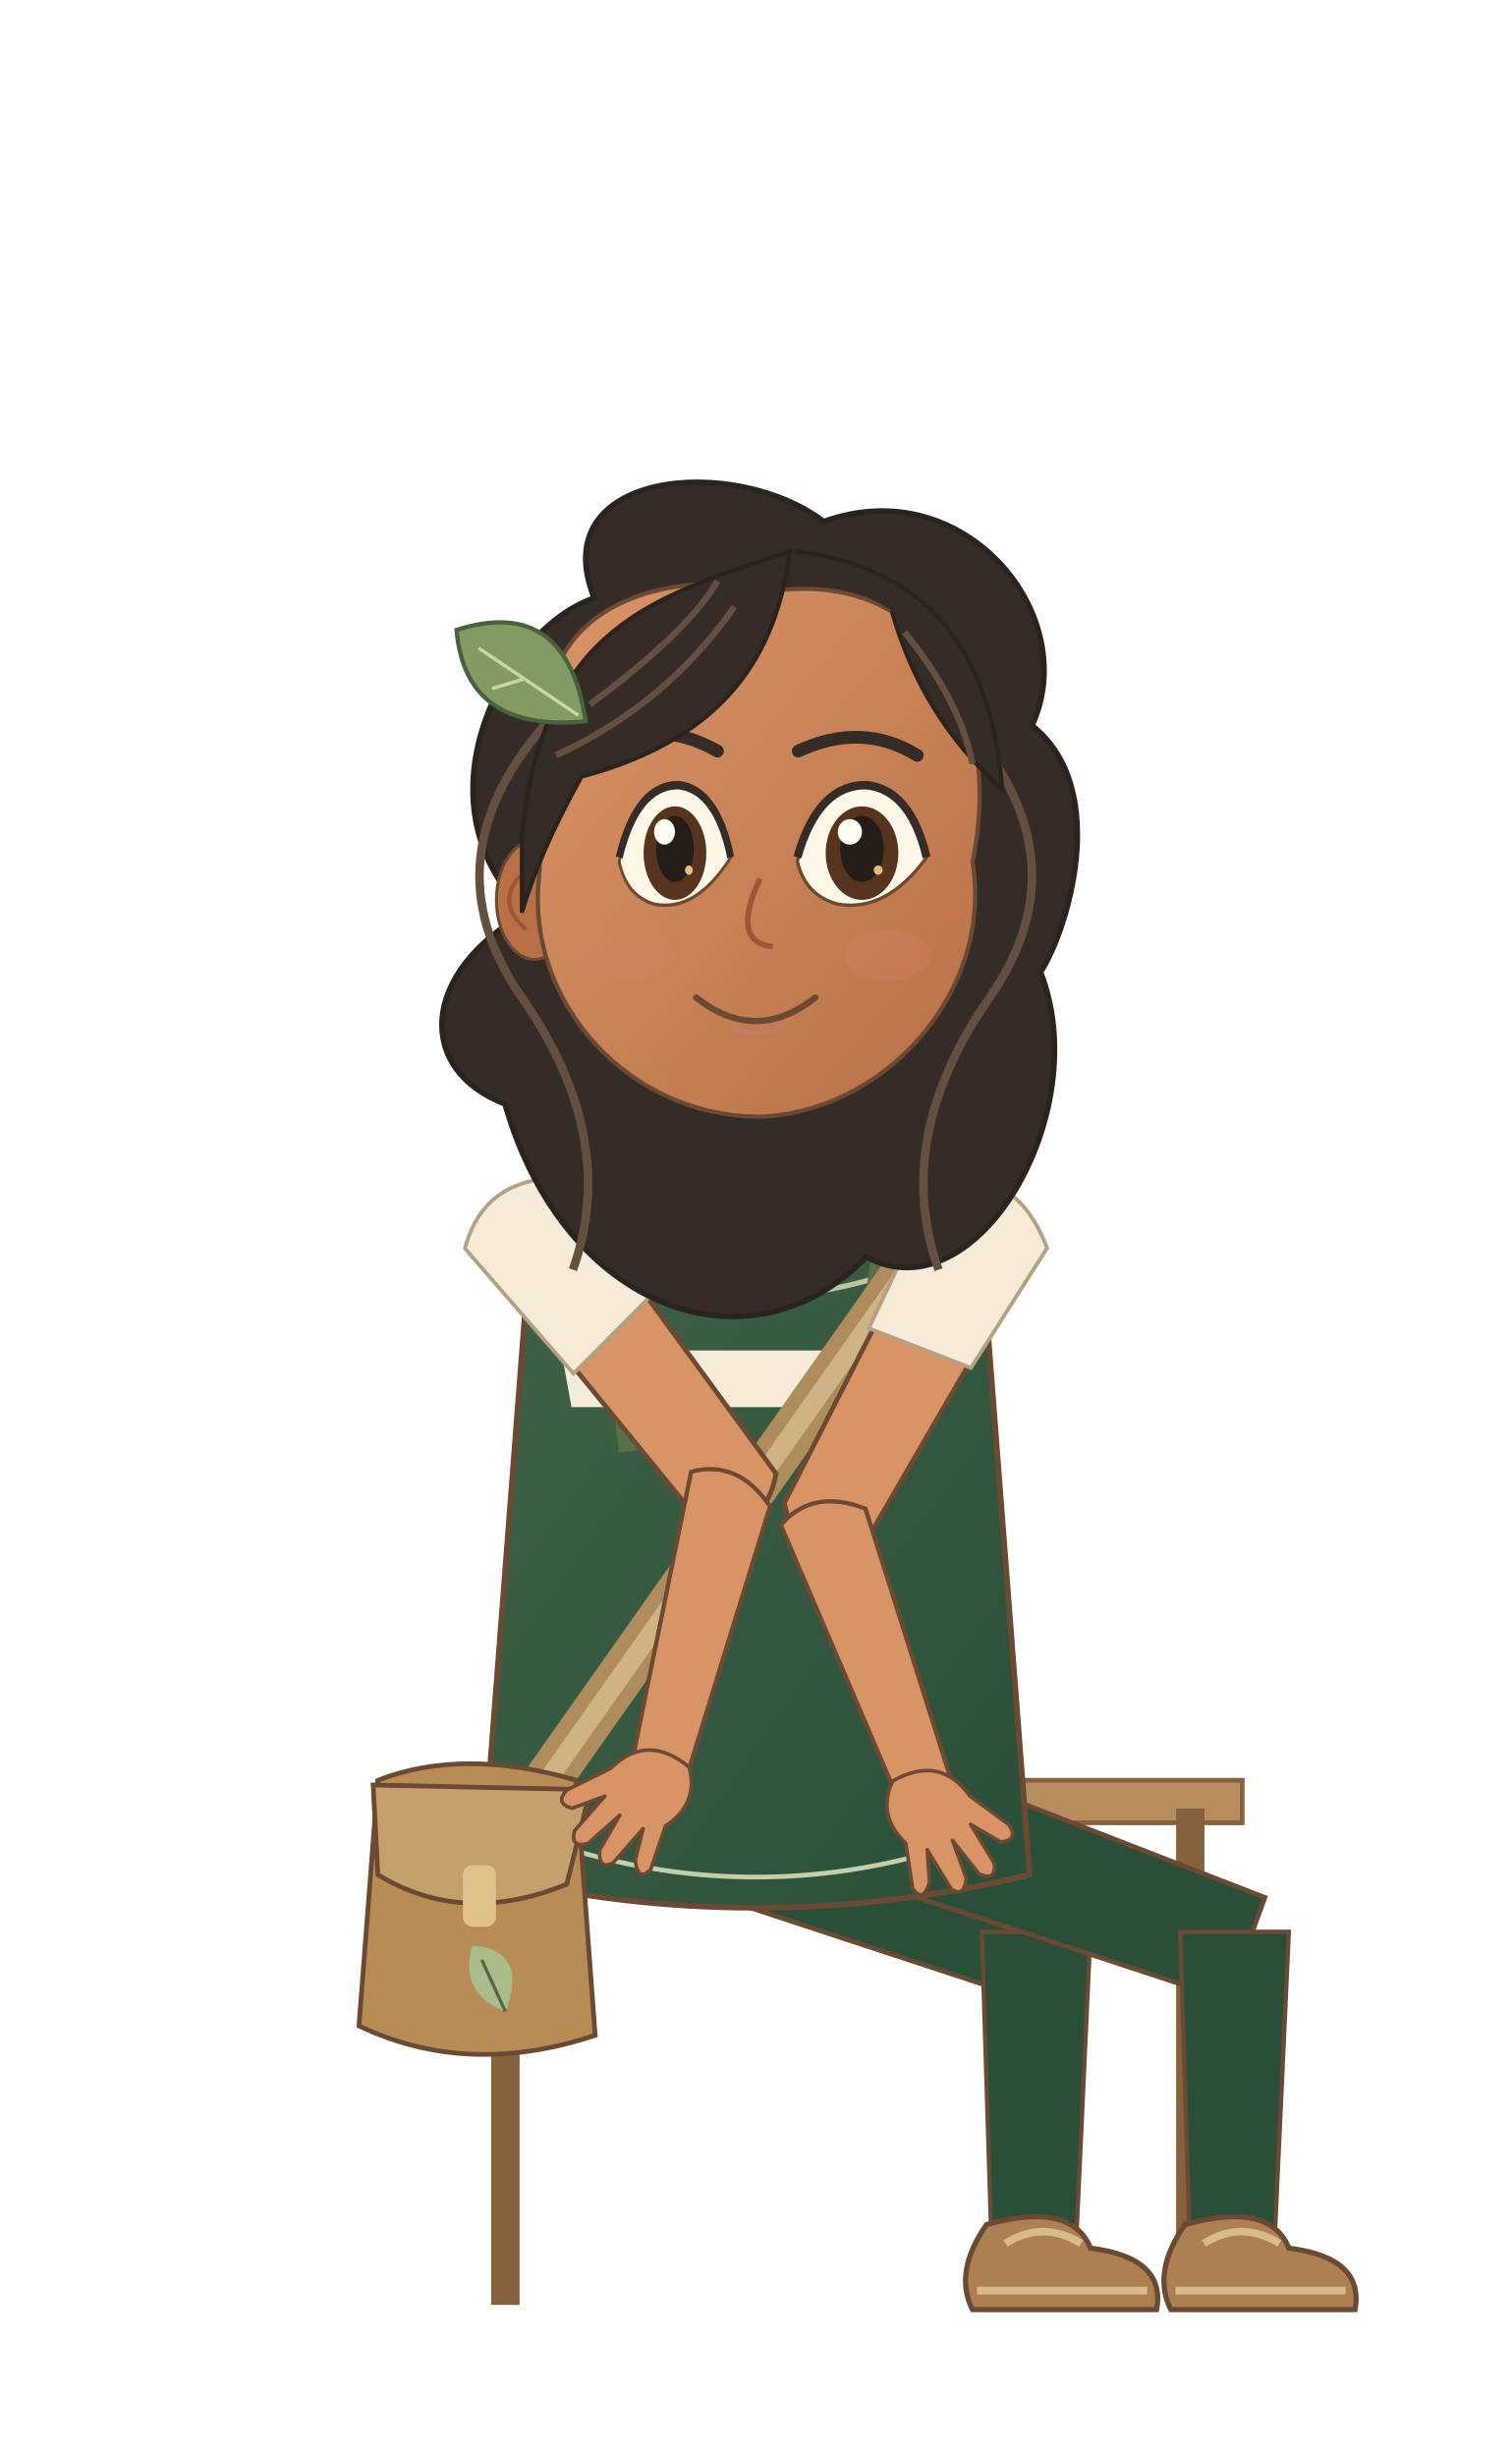
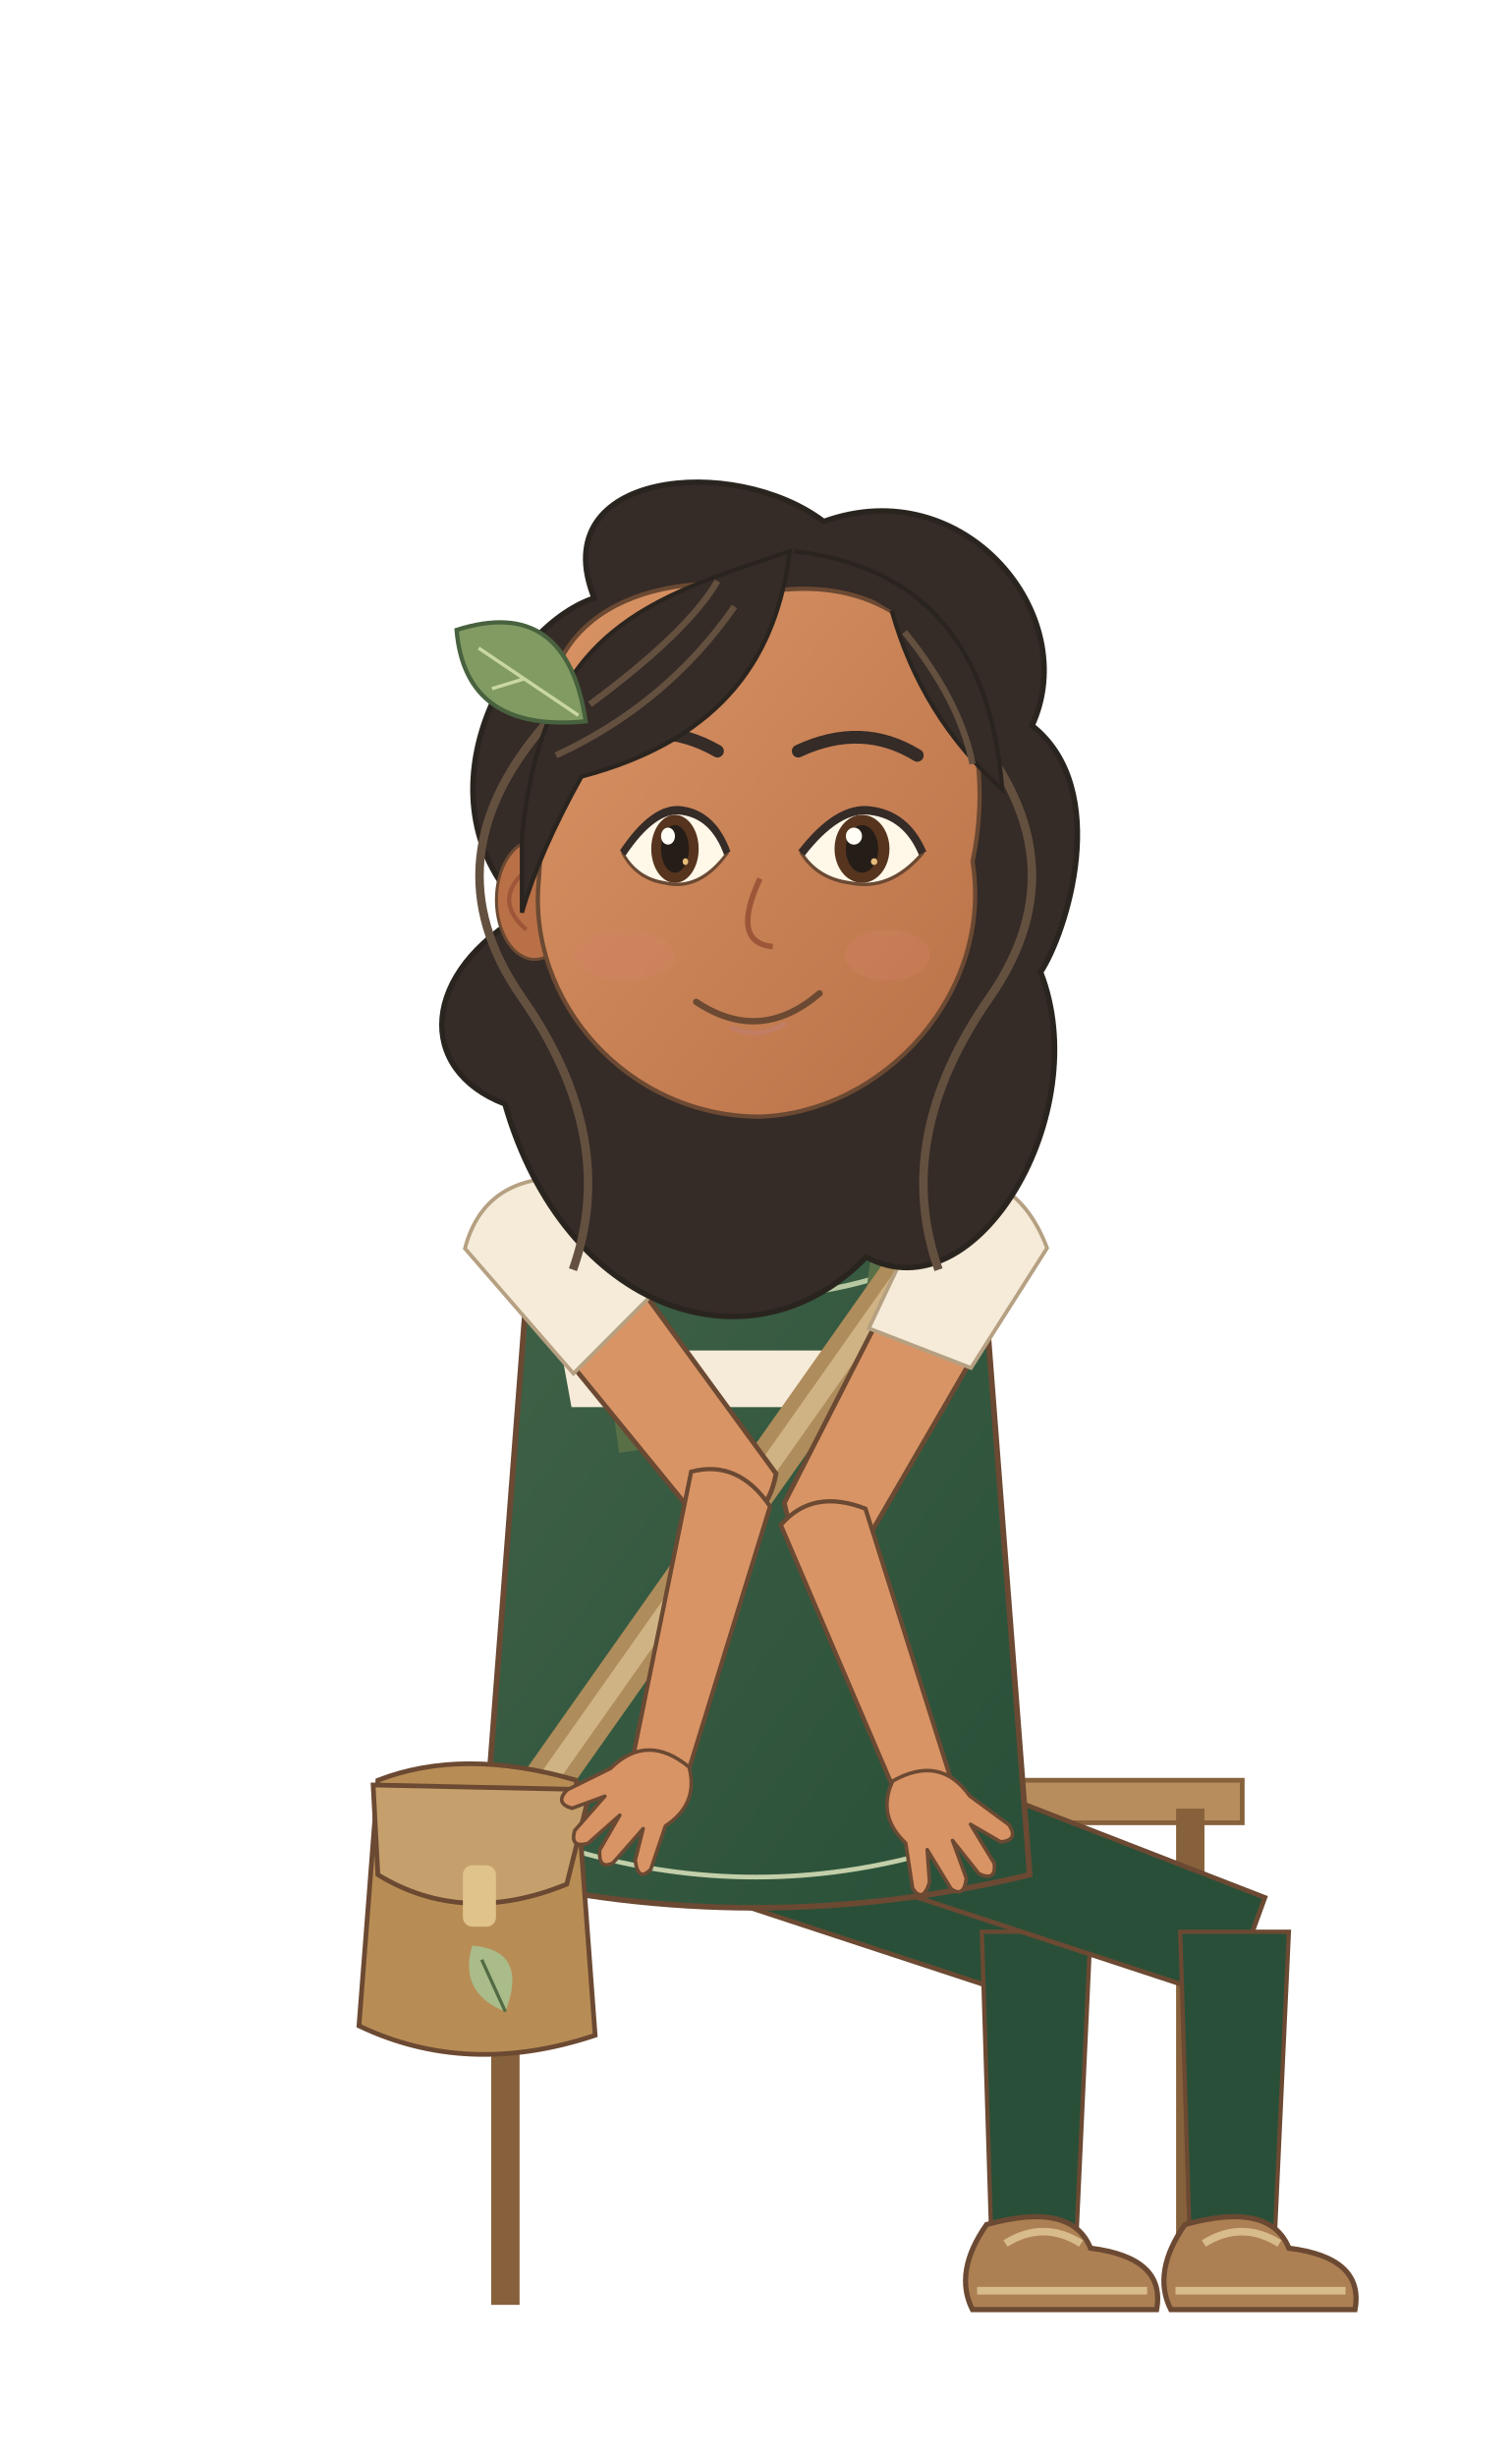
<svg xmlns="http://www.w3.org/2000/svg" width="320" height="520" viewBox="0 0 320 520" data-hrudhi-rig="hrudhi-naturalist-warm-sitting-three-quarter-gentle" data-chapter="naturalist" data-season="warm" data-state="sitting" role="img" aria-label="Hrudhi, Growing Naturalist, warm wardrobe, Sitting; draft character design">
  <defs>
    <linearGradient id="hrudhi-naturalist-warm-sitting-three-quarter-gentle-skin" x1="0" y1="0" x2="1" y2="1">
      <stop stop-color="#D99465" />
      <stop offset="1" stop-color="#B97047" />
    </linearGradient>
    <linearGradient id="hrudhi-naturalist-warm-sitting-three-quarter-gentle-cloth" x1="0" y1="0" x2="1" y2="1">
      <stop stop-color="#416348" />
      <stop offset="1" stop-color="#294F38" />
    </linearGradient>
    <style>@keyframes hrudhi-naturalist-warm-sitting-three-quarter-gentle-body{0%{transform:translate(0px,55.928px) rotate(0deg) scale(1,1)}50%{transform:translate(0px,54.828px) rotate(0deg) scale(1,1)}100%{transform:translate(0px,55.928px) rotate(0deg) scale(1,1)}}[data-hrudhi-rig="hrudhi-naturalist-warm-sitting-three-quarter-gentle"] [data-part="body"]{animation:hrudhi-naturalist-warm-sitting-three-quarter-gentle-body 3600ms linear 1 both}@keyframes hrudhi-naturalist-warm-sitting-three-quarter-gentle-head{0%{transform:translate(0px,0px) rotate(0deg) scale(1,1)}50%{transform:translate(0px,0px) rotate(-1.2deg) scale(1,1)}100%{transform:translate(0px,0px) rotate(0deg) scale(1,1)}}[data-hrudhi-rig="hrudhi-naturalist-warm-sitting-three-quarter-gentle"] [data-part="head"]{animation:hrudhi-naturalist-warm-sitting-three-quarter-gentle-head 3600ms linear 1 both}@keyframes hrudhi-naturalist-warm-sitting-three-quarter-gentle-blink{0%{opacity:0}32%{opacity:0}33.5%{opacity:1}36%{opacity:0}76%{opacity:0}77.5%{opacity:1}80%{opacity:0}100%{opacity:0}}[data-hrudhi-rig="hrudhi-naturalist-warm-sitting-three-quarter-gentle"] [data-part="blink"]{animation:hrudhi-naturalist-warm-sitting-three-quarter-gentle-blink 3600ms linear 1 both}@media(prefers-reduced-motion:reduce){[data-hrudhi-rig="hrudhi-naturalist-warm-sitting-three-quarter-gentle"] [data-part="body"]{animation:none!important;opacity:1}[data-hrudhi-rig="hrudhi-naturalist-warm-sitting-three-quarter-gentle"] [data-part="head"]{animation:none!important;opacity:1}[data-hrudhi-rig="hrudhi-naturalist-warm-sitting-three-quarter-gentle"] [data-part="upperLeft"]{animation:none!important;transform:translate(0px,0px) rotate(-37.671deg) scale(1,1)}[data-hrudhi-rig="hrudhi-naturalist-warm-sitting-three-quarter-gentle"] [data-part="lowerLeft"]{animation:none!important;transform:translate(0px,0px) rotate(51.955deg) scale(1,1)}[data-hrudhi-rig="hrudhi-naturalist-warm-sitting-three-quarter-gentle"] [data-part="handLeft"]{animation:none!important;transform:translate(0px,0px) rotate(15.716deg) scale(1,1)}[data-hrudhi-rig="hrudhi-naturalist-warm-sitting-three-quarter-gentle"] [data-part="upperRight"]{animation:none!important;transform:translate(0px,0px) rotate(28.608deg) scale(1,1)}[data-hrudhi-rig="hrudhi-naturalist-warm-sitting-three-quarter-gentle"] [data-part="lowerRight"]{animation:none!important;transform:translate(0px,0px) rotate(-49.002deg) scale(1,1)}[data-hrudhi-rig="hrudhi-naturalist-warm-sitting-three-quarter-gentle"] [data-part="handRight"]{animation:none!important;transform:translate(0px,0px) rotate(0.394deg) scale(1,1)}[data-hrudhi-rig="hrudhi-naturalist-warm-sitting-three-quarter-gentle"] [data-part="thighLeft"]{animation:none!important;transform:translate(0px,0px) rotate(-70deg) scale(1,1)}[data-hrudhi-rig="hrudhi-naturalist-warm-sitting-three-quarter-gentle"] [data-part="shinLeft"]{animation:none!important;transform:translate(0px,0px) rotate(70deg) scale(1,1)}[data-hrudhi-rig="hrudhi-naturalist-warm-sitting-three-quarter-gentle"] [data-part="footLeft"]{animation:none!important;transform:translate(0px,0px) rotate(0deg) scale(1,1)}[data-hrudhi-rig="hrudhi-naturalist-warm-sitting-three-quarter-gentle"] [data-part="thighRight"]{animation:none!important;transform:translate(0px,0px) rotate(-70deg) scale(1,1)}[data-hrudhi-rig="hrudhi-naturalist-warm-sitting-three-quarter-gentle"] [data-part="shinRight"]{animation:none!important;transform:translate(0px,0px) rotate(70deg) scale(1,1)}[data-hrudhi-rig="hrudhi-naturalist-warm-sitting-three-quarter-gentle"] [data-part="footRight"]{animation:none!important;transform:translate(0px,0px) rotate(0deg) scale(1,1)}[data-hrudhi-rig="hrudhi-naturalist-warm-sitting-three-quarter-gentle"] [data-part="can"]{animation:none!important;transform:translate(0px,0px) rotate(0deg) scale(1,1)}[data-hrudhi-rig="hrudhi-naturalist-warm-sitting-three-quarter-gentle"] [data-part="water"]{animation:none!important;opacity:0}[data-hrudhi-rig="hrudhi-naturalist-warm-sitting-three-quarter-gentle"] [data-part="page"]{animation:none!important;transform:translate(0px,0px) rotate(0deg) scale(1,1)}[data-hrudhi-rig="hrudhi-naturalist-warm-sitting-three-quarter-gentle"] [data-part="blink"]{animation:none!important;opacity:0}[data-hrudhi-rig="hrudhi-naturalist-warm-sitting-three-quarter-gentle"] [data-viseme]{animation:none!important;opacity:0}[data-hrudhi-rig="hrudhi-naturalist-warm-sitting-three-quarter-gentle"] [data-viseme="rest"]{opacity:1}}</style>
  </defs>
  <g fill="#B88D5D" stroke="#86613B">
    <path d="M98 376.928H263V385.928H98Z" />
    <path d="M107 382.928V488M252 382.928V488" fill="none" stroke-width="6" />
  </g>
  <g transform="translate(0 55.92829) translate(160 327) rotate(0) scale(1 1) translate(-160 -327)" data-part="body" data-origin="160 327" style="transform-origin:160px 327px;transform:translate(0px,55.928px) rotate(0deg) scale(1,1);">
    <g transform="translate(0 0) translate(139 327) rotate(-70) scale(1 1) translate(-139 -327)" data-part="thighLeft" data-origin="139 327" style="transform-origin:139px 327px;transform:translate(0px,0px) rotate(-70deg) scale(1,1);">
      <path d="M125 319H153L151 415H128Z" fill="#294F38" stroke="#6B4932" stroke-width="1" />
      <g transform="translate(0 0) translate(139 412) rotate(70) scale(1 1) translate(-139 -412)" data-part="shinLeft" data-origin="139 412" style="transform-origin:139px 412px;transform:translate(0px,0px) rotate(70deg) scale(1,1);">
        <path d="M128 409H151L148 474H130Z" fill="#294F38" stroke="#6B4932" stroke-width=".9" />
        <g transform="translate(0 0) translate(139 473) rotate(0) scale(1 1) translate(-139 -473)" data-part="footLeft" data-origin="139 473" style="transform-origin:139px 473px;transform:translate(0px,0px) rotate(0deg) scale(1,1);">
          <path d="M129 471Q147 466 151 476Q167 478 165 489H126Q122 481 129 471Z" fill="#AD8053" stroke="#6B4932" stroke-width="1.1" />
          <path d="M127 485H163 M133 475Q141 470 149 475" fill="none" stroke="#D8BB8A" stroke-width="1.6" />
        </g>
      </g>
    </g>
    <g transform="translate(0 0) translate(181 327) rotate(-70) scale(1 1) translate(-181 -327)" data-part="thighRight" data-origin="181 327" style="transform-origin:181px 327px;transform:translate(0px,0px) rotate(-70deg) scale(1,1);">
      <path d="M167 319H195L193 415H170Z" fill="#294F38" stroke="#6B4932" stroke-width="1" />
      <g transform="translate(0 0) translate(181 412) rotate(70) scale(1 1) translate(-181 -412)" data-part="shinRight" data-origin="181 412" style="transform-origin:181px 412px;transform:translate(0px,0px) rotate(70deg) scale(1,1);">
        <path d="M170 409H193L190 474H172Z" fill="#294F38" stroke="#6B4932" stroke-width=".9" />
        <g transform="translate(0 0) translate(181 473) rotate(0) scale(1 1) translate(-181 -473)" data-part="footRight" data-origin="181 473" style="transform-origin:181px 473px;transform:translate(0px,0px) rotate(0deg) scale(1,1);">
          <path d="M171 471Q189 466 193 476Q209 478 207 489H168Q164 481 171 471Z" fill="#AD8053" stroke="#6B4932" stroke-width="1.1" />
          <path d="M169 485H205 M175 475Q183 470 191 475" fill="none" stroke="#D8BB8A" stroke-width="1.6" />
        </g>
      </g>
    </g>
    <path d="M146 163.58H174V215Q160 223 146 215Z" fill="#D99465" stroke="#6B4932" stroke-width=".8" />
    <path d="M113 198Q160 176 207 198L218 341Q160 355 102 341Z" fill="url(#hrudhi-naturalist-warm-sitting-three-quarter-gentle-cloth)" stroke="#6B4932" stroke-width="1.2" />
    <path d="M120 209Q160 228 200 209" fill="none" stroke="#B7C7A1" stroke-width="1.1" />
    <path d="M120 203L126 236H194L200 203" fill="none" stroke="#F5EBD8" stroke-width="12" />
    <path d="M129 198L136 251 M191 198L184 251" stroke="#597047" stroke-width="10" />
    <circle cx="136" cy="245" r="4" fill="#C5A164" />
    <circle cx="184" cy="245" r="4" fill="#C5A164" />
    <path d="M122 336Q160 347 198 336" stroke="#C3CFA9" stroke-width="1" fill="none" />
    <path d="M197 206L106 335" stroke="#AF8C5B" stroke-width="10" />
    <path d="M197 206L106 335" stroke="#D0B384" stroke-width="4" />
    <g transform="translate(97 321)">
      <path d="M-17 0Q1-7 25 0L29 54Q2 63-21 52Z" fill="#B88D55" stroke="#6B4932" />
      <path d="M-18 1L28 2L23 22Q1 31-17 20Z" fill="#C5A06D" stroke="#6B4932" />
      <rect x="1" y="18" width="7" height="13" rx="2" fill="#E0C28B" />
      <g transform="translate(10 49) scale(1)">
        <path d="M0 0Q-10-4-7-14Q5-13 0 0Z" fill="#A9BC8A" />
        <path d="M0 0L-5-11" stroke="#526B44" stroke-width=".7" />
      </g>
    </g>
    <g transform="translate(0 0) translate(113 206) rotate(-37.671) scale(1 1) translate(-113 -206)" data-part="upperLeft" data-origin="113 206" style="transform-origin:113px 206px;transform:translate(0px,0px) rotate(-37.671deg) scale(1,1);">
      <path d="M102 201Q113 191 125 202L123 277Q113 286 104 275Z" fill="#D99465" stroke="#6B4932" stroke-width="1" />
      <path d="M100 199Q113 189 127 201L125 231L102 234Z" fill="#F5EBD8" stroke="#B6A082" stroke-width=".8" />
      <g transform="translate(0 0) translate(113 274) rotate(51.955) scale(1 1) translate(-113 -274)" data-part="lowerLeft" data-origin="113 274" style="transform-origin:113px 274px;transform:translate(0px,0px) rotate(51.955deg) scale(1,1);">
        <path d="M104 272Q113 267 122 275L119 335Q113 342 107 334Z" fill="#D99465" stroke="#6B4932" stroke-width=".9" />
        <g transform="translate(0 0) translate(113 333) rotate(15.716) scale(1 1) translate(-113 -333)" data-part="handLeft" data-origin="113 333" style="transform-origin:113px 333px;transform:translate(0px,0px) rotate(15.716deg) scale(1,1);">
          <g transform="translate(113 333) scale(-0.95 0.95)" fill="#D99465" stroke="#6B4932" stroke-width=".8" stroke-linejoin="round">
            <path d="M-6-2Q-12 4-8 12L-10 22Q-9 26-6 22L-4 15L-2 25Q0 28 2 24L2 15L5 24Q8 27 9 23L7 13L12 19Q16 20 15 16L9 7Q6-4-6-2Z" />
          </g>
        </g>
      </g>
    </g>
    <g transform="translate(0 0) translate(207 206) rotate(28.608) scale(1 1) translate(-207 -206)" data-part="upperRight" data-origin="207 206" style="transform-origin:207px 206px;transform:translate(0px,0px) rotate(28.608deg) scale(1,1);">
      <path d="M196 201Q207 191 219 202L217 277Q207 286 198 275Z" fill="#D99465" stroke="#6B4932" stroke-width="1" />
      <path d="M194 199Q207 189 221 201L219 231L196 234Z" fill="#F5EBD8" stroke="#B6A082" stroke-width=".8" />
      <g transform="translate(0 0) translate(207 274) rotate(-49.002) scale(1 1) translate(-207 -274)" data-part="lowerRight" data-origin="207 274" style="transform-origin:207px 274px;transform:translate(0px,0px) rotate(-49.002deg) scale(1,1);">
        <path d="M198 272Q207 267 216 275L213 335Q207 342 201 334Z" fill="#D99465" stroke="#6B4932" stroke-width=".9" />
        <g transform="translate(0 0) translate(207 333) rotate(0.394) scale(1 1) translate(-207 -333)" data-part="handRight" data-origin="207 333" style="transform-origin:207px 333px;transform:translate(0px,0px) rotate(0.394deg) scale(1,1);">
          <g transform="translate(207 333) scale(0.95 0.95)" fill="#D99465" stroke="#6B4932" stroke-width=".8" stroke-linejoin="round">
            <path d="M-6-2Q-12 4-8 12L-10 22Q-9 26-6 22L-4 15L-2 25Q0 28 2 24L2 15L5 24Q8 27 9 23L7 13L12 19Q16 20 15 16L9 7Q6-4-6-2Z" />
          </g>
        </g>
      </g>
    </g>
    <g transform="translate(0 0) translate(160 122) rotate(0) scale(1 1) translate(-160 -122)" data-part="head" data-origin="160 122" style="transform-origin:160px 122px;transform:translate(0px,0px) rotate(0deg) scale(1,1);">
      <g transform="translate(160 122) scale(0.9)">
        <path d="M-54 17C-81-9-59-50-38-57C-50-87-5-91 16-75C49-87 77-53 65-27C84-12 73 22 67 31C80 64 52 112 26 98C-1 126-45 111-59 62C-80 54-79 31-54 17Z" fill="#352B27" stroke="#2A241F" stroke-width="1.3" />
        <path d="M-48-29Q-78 4 -55 37T-43 101" stroke="#64503F" stroke-width="2" fill="none" />
        <path d="M48-29Q78 4 55 37T43 101" stroke="#64503F" stroke-width="2" fill="none" />
        <ellipse cx="-52" cy="14" rx="9" ry="14" fill="#B97047" stroke="#6B4932" stroke-width=".7" />
        <path d="M-54 7q-8 7 0 14" stroke="#9E5639" fill="none" />
        <path d="M-49-23C-52-52-27-65 7-59C43-62 58-28 51 5C56 36 30 64 1 65C-30 65-54 38-51 9Z" fill="url(#hrudhi-naturalist-warm-sitting-three-quarter-gentle-skin)" stroke="#6B4932" stroke-width="1" />
        <ellipse cx="-31" cy="27" rx="12" ry="6" fill="#D58368" opacity=".3" />
        <ellipse cx="31" cy="27" rx="10" ry="6" fill="#D58368" opacity=".3" />
        <g transform="translate(-19 0) scale(0.82 1)">
-           <path d="M-16 5Q-12-13 0-13Q12-13 16 4Q6 17-6 15Q-14 13-16 5Z" fill="#FFF8E9" stroke="#6B4932" stroke-width=".8" />
-           <ellipse cy="3" rx="9" ry="11" fill="#56341E" />
-           <ellipse cy="2" rx="5.4" ry="7.8" fill="#251D18" />
-           <circle cx="-3" cy="-2" r="3" fill="#FFFDF4" />
-           <circle cx="4" cy="7" r="1.1" fill="#E6BC7A" />
-           <path d="M-16 4Q-11-13 1-13Q12-12 16 4" stroke="#352B27" stroke-width="2" fill="none" />
+           <path d="M-15 3Q-6-8 2-7Q11-6 15 3Q7 12-3 10Q-11 9-15 3Z" fill="#FFF8E9" stroke="#6B4932" stroke-width=".8" />
+           <ellipse cy="2" rx="6.8" ry="8" fill="#56341E" />
+           <ellipse cy="2" rx="4" ry="5.6" fill="#251D18" />
+           <circle cx="-2" cy="-1" r="2" fill="#FFFDF4" />
+           <circle cx="3" cy="5" r=".8" fill="#E6BC7A" />
+           <path d="M-15 3Q-6-8 2-7Q11-6 15 3" stroke="#352B27" stroke-width="2" fill="none" />
        </g>
        <g transform="translate(25 0) scale(0.95 1)">
-           <path d="M-16 5Q-12-13 0-13Q12-13 16 4Q6 17-6 15Q-14 13-16 5Z" fill="#FFF8E9" stroke="#6B4932" stroke-width=".8" />
-           <ellipse cy="3" rx="9" ry="11" fill="#56341E" />
-           <ellipse cy="2" rx="5.4" ry="7.8" fill="#251D18" />
-           <circle cx="-3" cy="-2" r="3" fill="#FFFDF4" />
-           <circle cx="4" cy="7" r="1.1" fill="#E6BC7A" />
-           <path d="M-16 4Q-11-13 1-13Q12-12 16 4" stroke="#352B27" stroke-width="2" fill="none" />
+           <path d="M-15 3Q-6-8 2-7Q11-6 15 3Q7 12-3 10Q-11 9-15 3Z" fill="#FFF8E9" stroke="#6B4932" stroke-width=".8" />
+           <ellipse cy="2" rx="6.8" ry="8" fill="#56341E" />
+           <ellipse cy="2" rx="4" ry="5.6" fill="#251D18" />
+           <circle cx="-2" cy="-1" r="2" fill="#FFFDF4" />
+           <circle cx="3" cy="5" r=".8" fill="#E6BC7A" />
+           <path d="M-15 3Q-6-8 2-7Q11-6 15 3" stroke="#352B27" stroke-width="2" fill="none" />
        </g>
        <path d="M-38 -22Q-23 -29 -9 -21 M10 -21Q25 -28 38 -20" stroke="#352B27" stroke-width="3" stroke-linecap="round" fill="none" />
        <path d="M1 9q-7 15 3 16" stroke="#9E5639" stroke-width="1.3" fill="none" />
        <g transform="translate(0 0)">
          <g data-viseme="rest" style="opacity:1">
-             <path d="M-14 37Q0 48 14 37" stroke="#6B4932" stroke-width="1.5" stroke-linecap="round" fill="none" />
+             <path d="M-14 38Q1 48 15 36" stroke="#6B4932" stroke-width="1.5" stroke-linecap="round" fill="none" />
            <path d="M-6 44Q1 47 7 43" stroke="#C17E65" fill="none" />
          </g>
          <g data-viseme="A" style="opacity:0">
            <ellipse cy="42" rx="10" ry="11" fill="#783D34" />
            <path d="M-6 48Q0 44 6 48" stroke="#D79080" stroke-width="3" fill="none" />
          </g>
          <g data-viseme="E" style="opacity:0">
            <ellipse cy="41" rx="13" ry="7" fill="#783D34" />
            <path d="M-8 37H8" stroke="#FFF4DE" stroke-width="3" />
          </g>
          <g data-viseme="O" style="opacity:0">
            <ellipse cy="42" rx="7" ry="10" fill="#783D34" />
          </g>
          <g data-viseme="U" style="opacity:0">
            <ellipse cy="42" rx="5.5" ry="8" fill="#783D34" />
          </g>
          <g data-viseme="M" style="opacity:0">
            <path d="M-12 41Q0 44 12 41" stroke="#6B4932" stroke-width="1.5" stroke-linecap="round" fill="none" />
          </g>
          <g data-viseme="F" style="opacity:0">
            <path d="M-11 38Q0 33 11 38L7 44Q0 49-7 44Z" fill="#A65D51" />
            <path d="M-7 37H7" stroke="#FFF4DE" stroke-width="3" />
          </g>
          <g data-viseme="L" style="opacity:0">
            <ellipse cy="41" rx="10" ry="8" fill="#783D34" />
            <path d="M-5 43Q0 34 5 43" fill="#D99483" />
          </g>
        </g>
        <g data-part="blink" style="opacity:0">
          <path d="M-40 4Q-23 19-7 4V-15H-40Z M7 4Q23 19 40 4V-15H7Z" fill="#D99465" />
          <path d="M-37 5q14 10 28 0 M10 5q14 10 27 0" stroke="#352B27" fill="none" />
        </g>
        <path d="M-55-1C-50-50-25-57 8-68C5-44-7-24-41-15Q-51 3-55 17Z M9-68Q54-63 58-12Q39-29 32-54" fill="#352B27" stroke="#2A241F" stroke-width="1" />
        <path d="M-47-20Q-21-32-5-55 M-39-32Q-16-49-9-61 M35-49Q48-33 51-18" stroke="#64503F" stroke-width="1.5" fill="none" />
        <g transform="translate(-40 -28) rotate(-24)">
          <path d="M0 0Q-27-9-19-32Q8-29 0 0Z" fill="#819B62" stroke="#48613E" />
          <path d="M-1-2L-16-26M-9-15l-8-1" stroke="#C9D7A5" stroke-width=".8" />
        </g>
      </g>
    </g>
  </g>
</svg>
